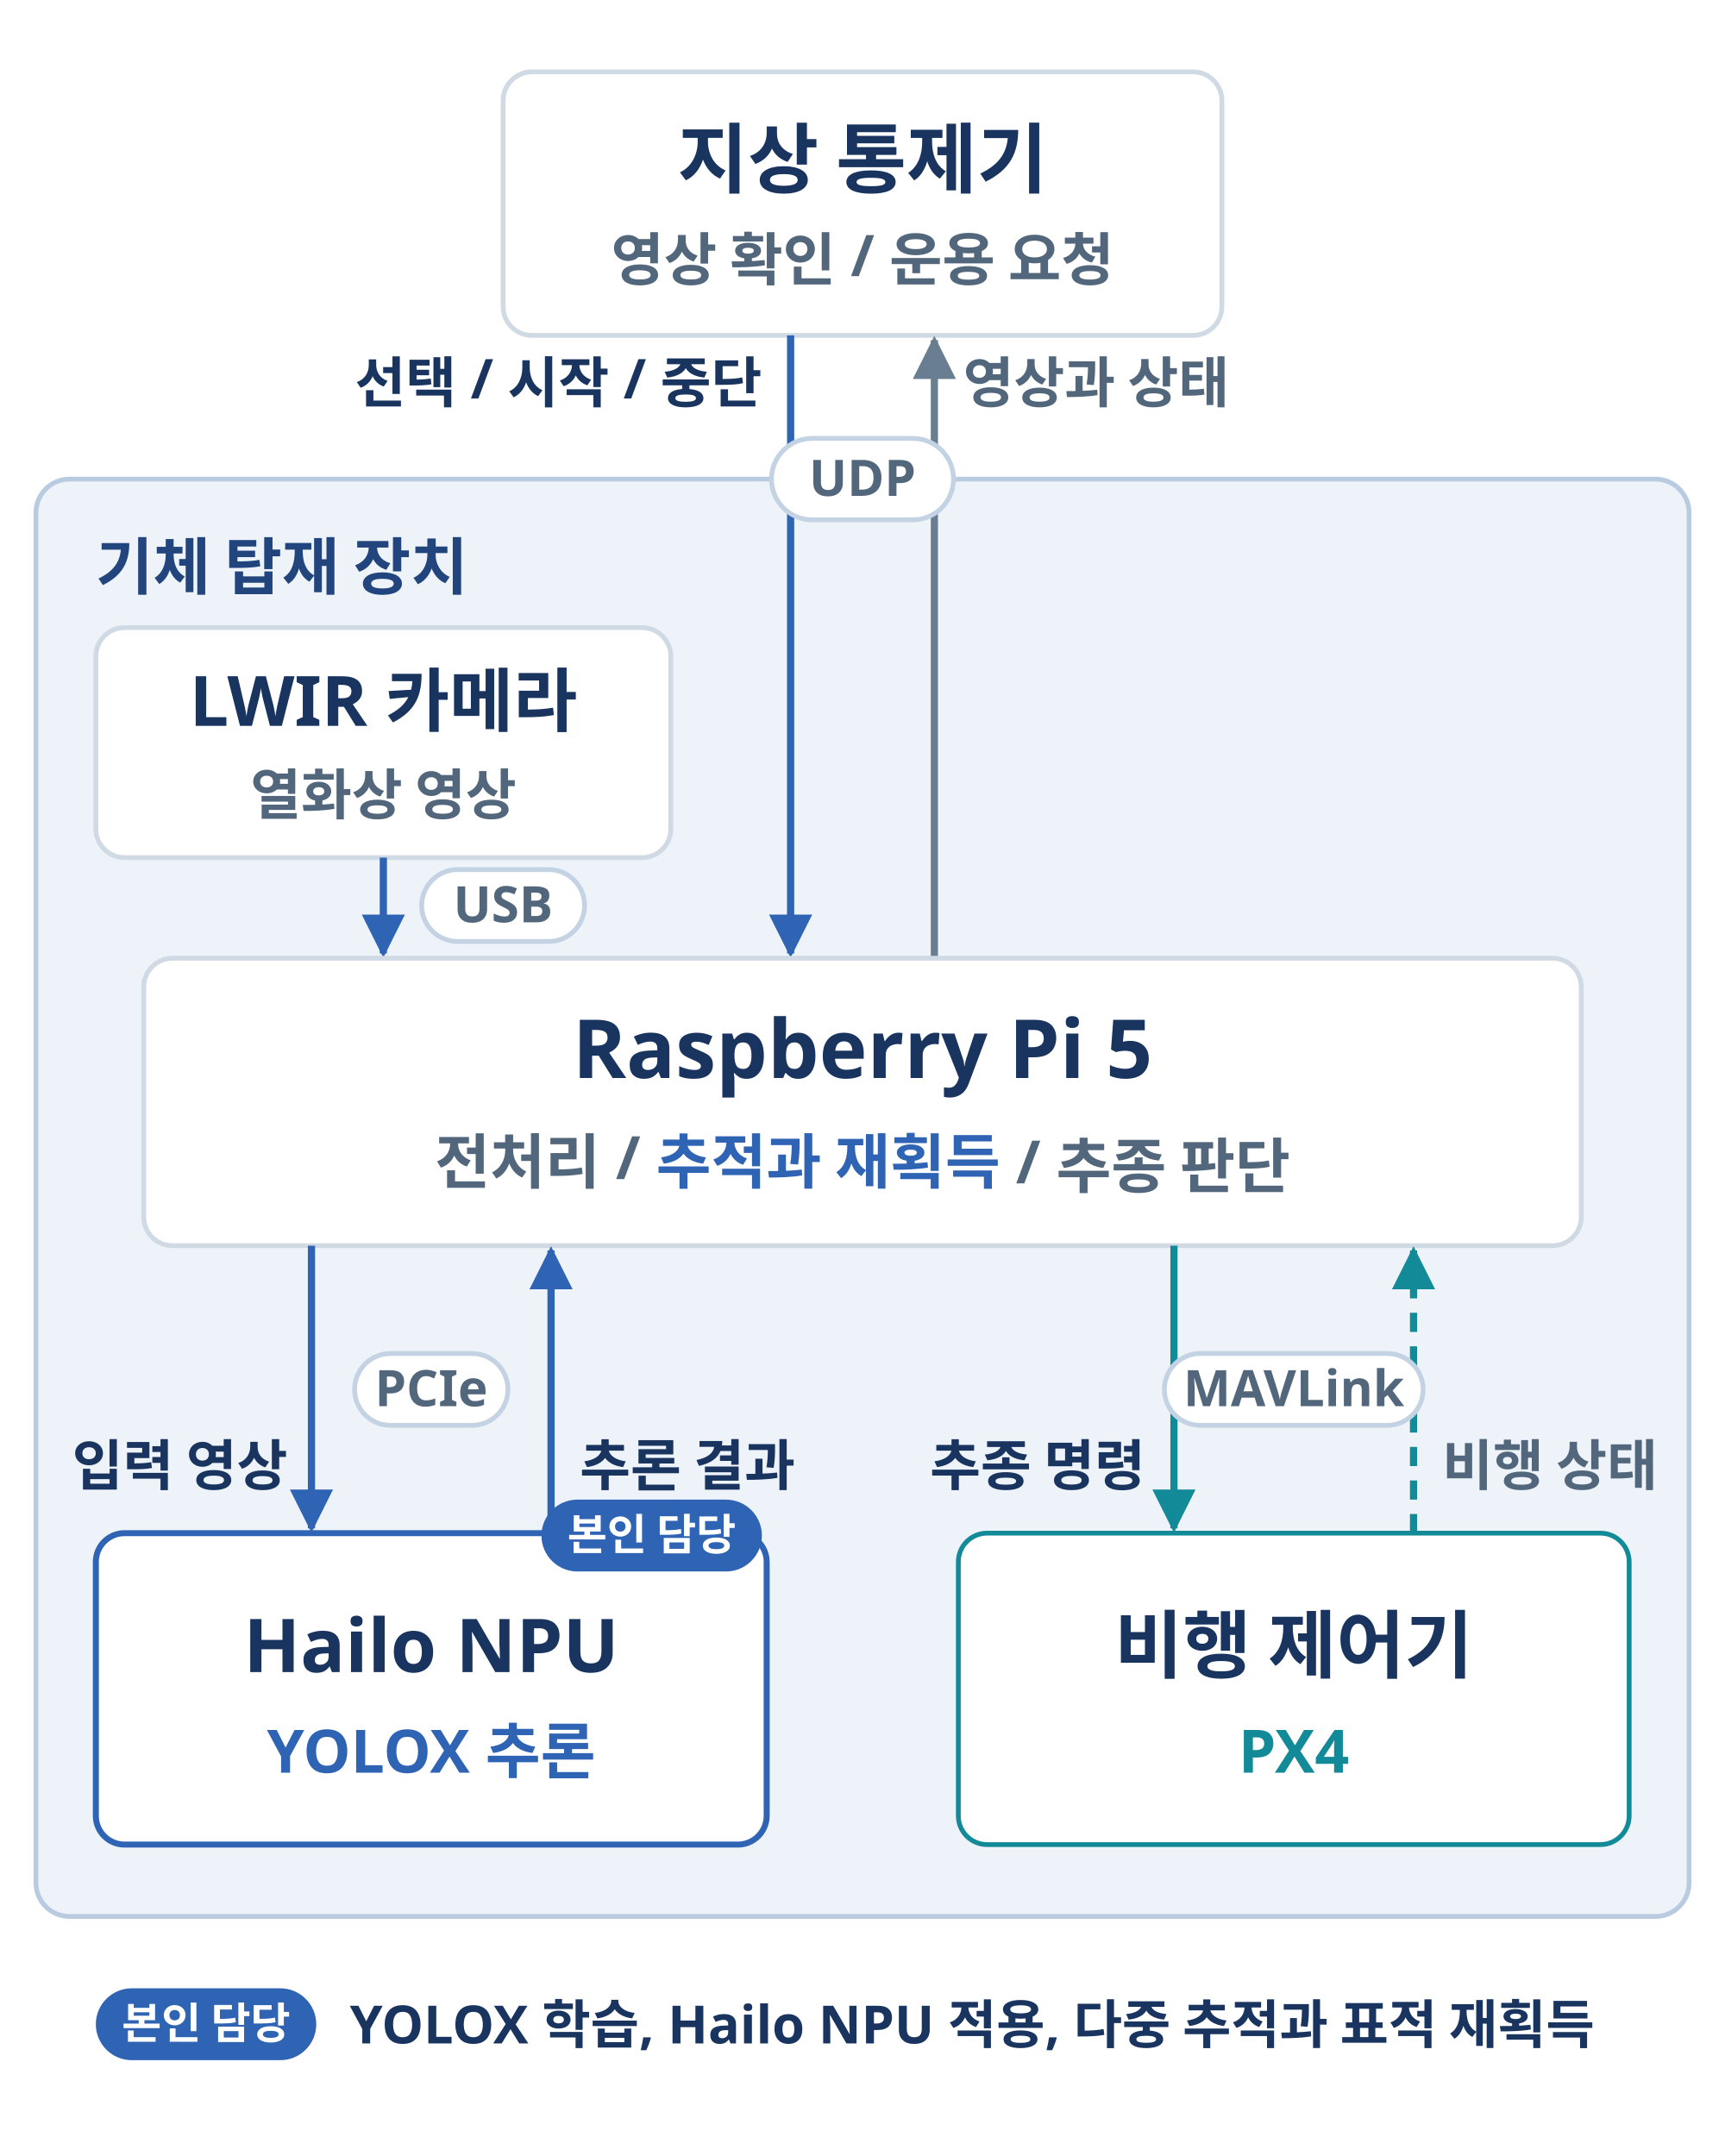
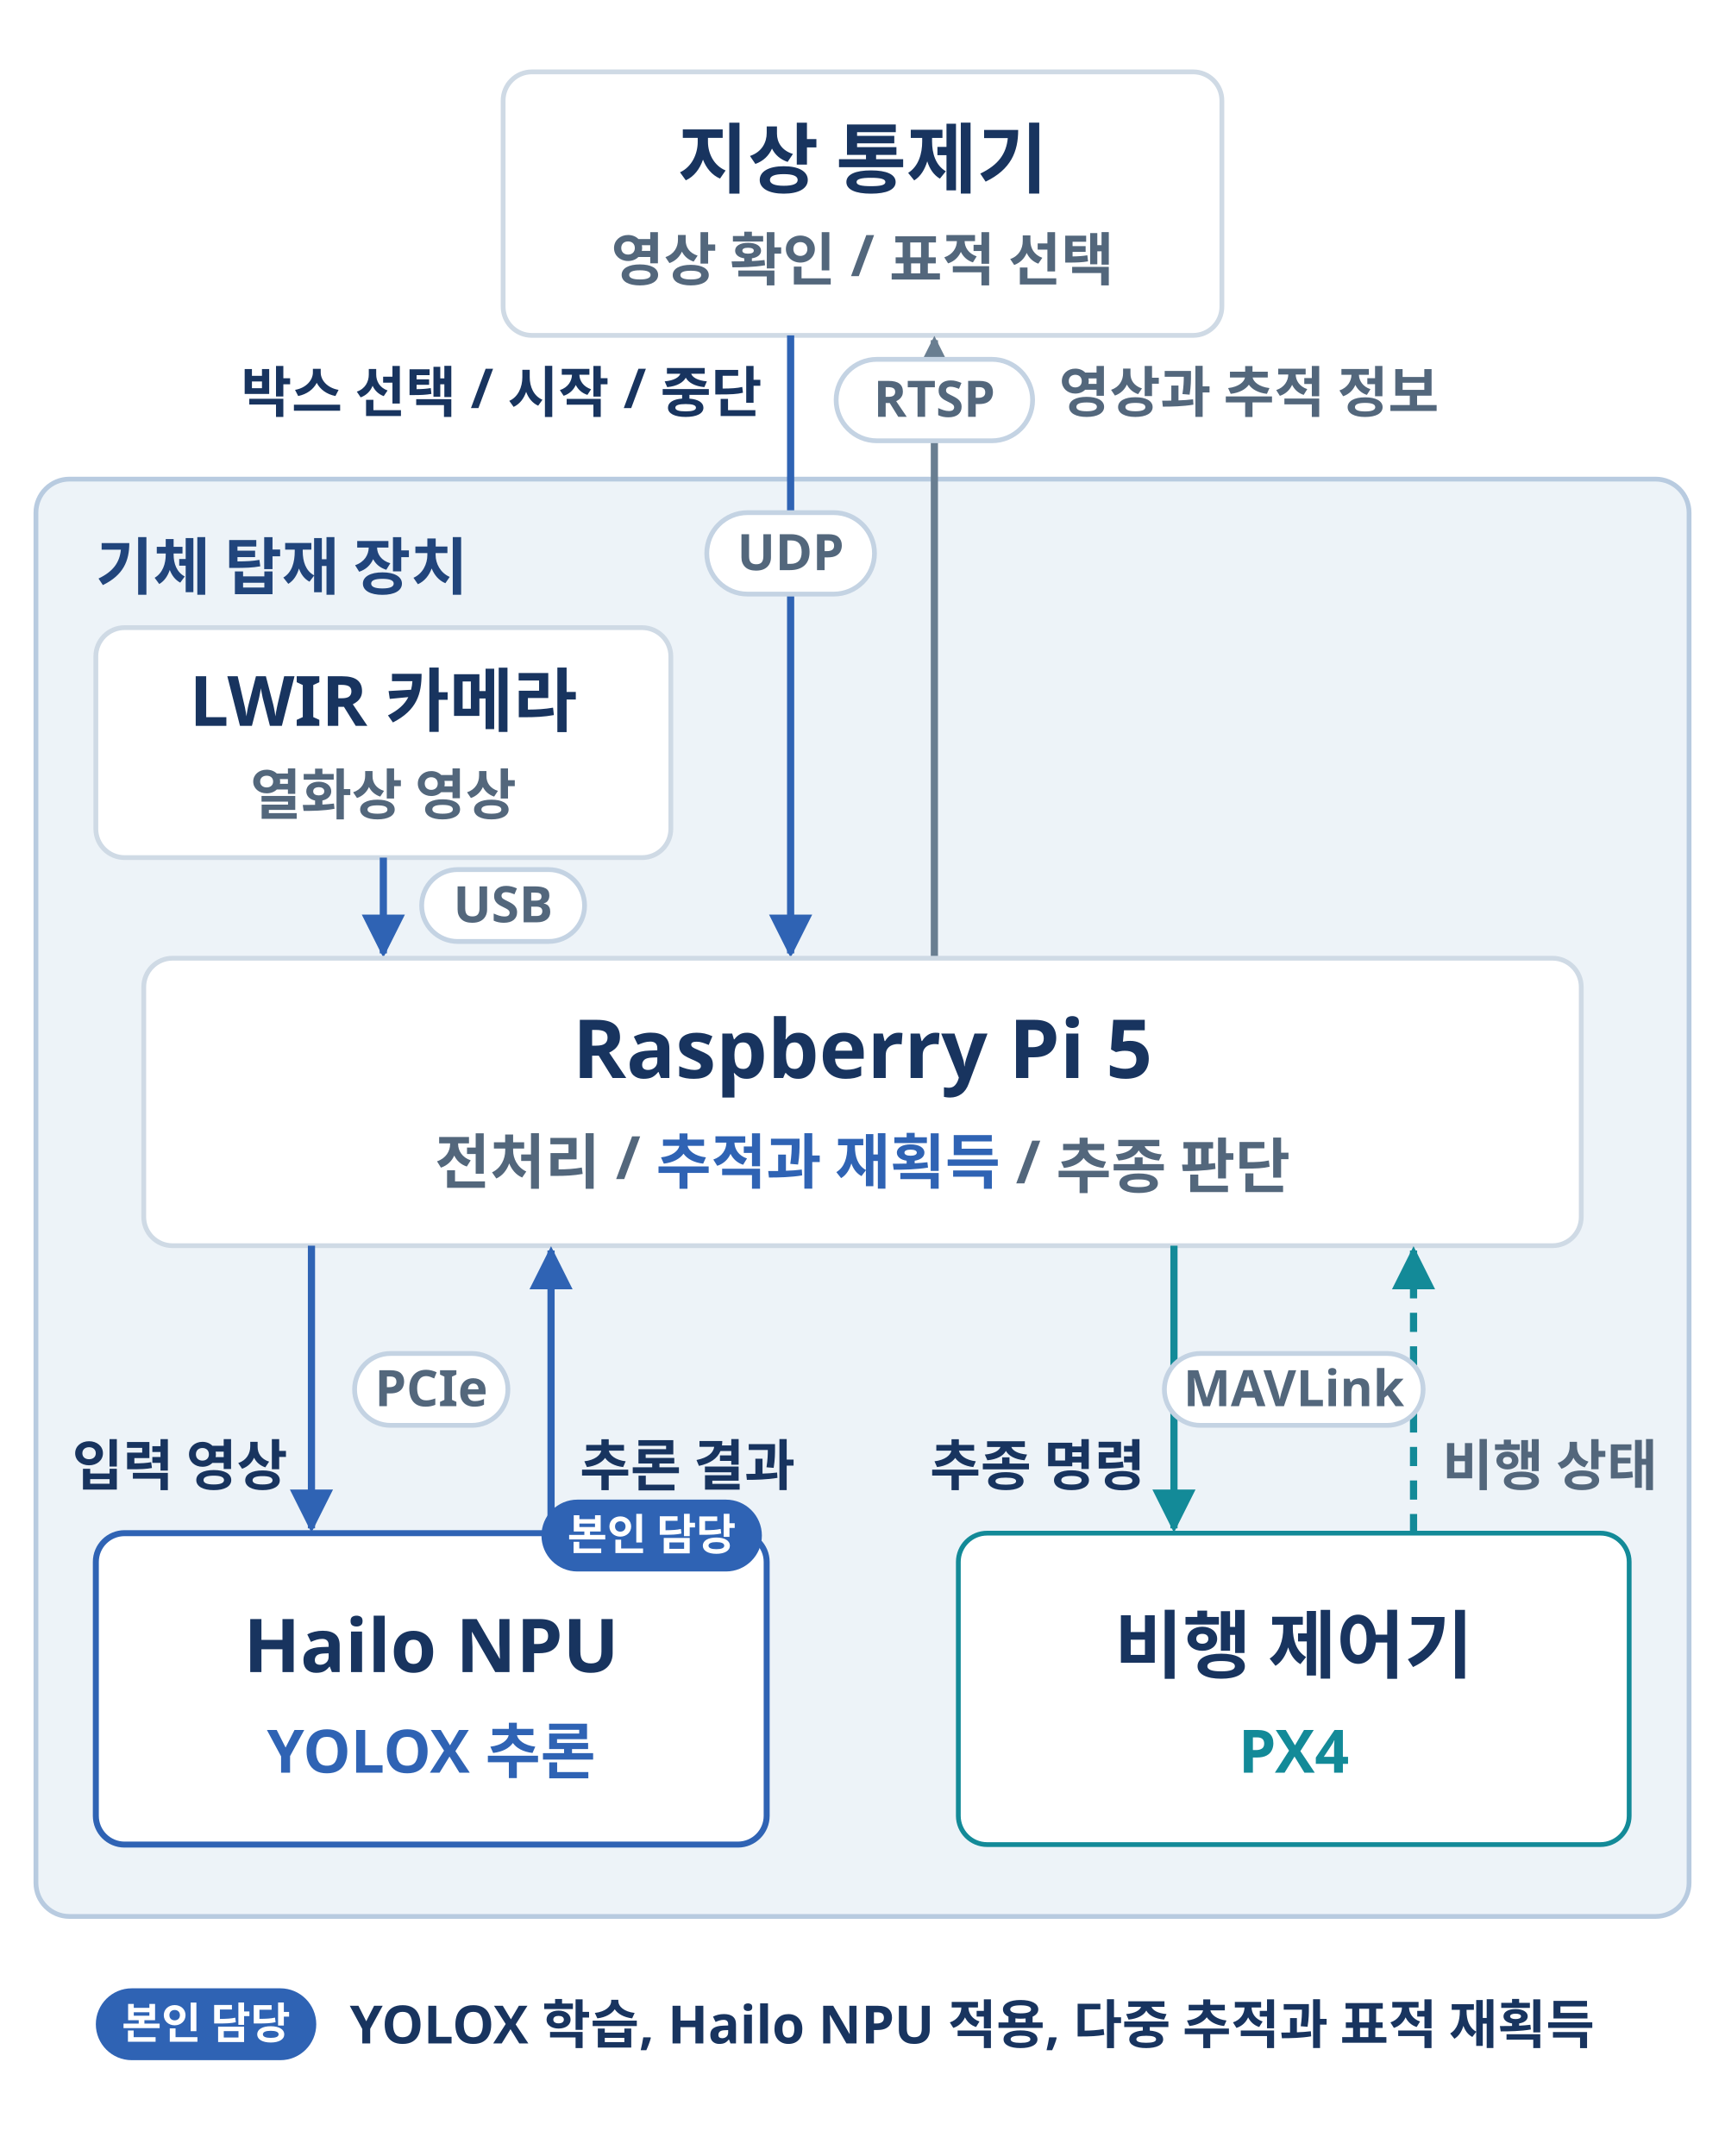
<svg xmlns="http://www.w3.org/2000/svg" width="720" height="900" viewBox="0 0 720 900" role="img" aria-labelledby="title desc">
  <defs>
    <marker id="blue" viewBox="0 0 10 10" refX="9" refY="5" markerWidth="6" markerHeight="6" orient="auto">
      <path d="M0 0 10 5 0 10Z" fill="#2f63b4" />
    </marker>
    <marker id="teal" viewBox="0 0 10 10" refX="9" refY="5" markerWidth="6" markerHeight="6" orient="auto">
      <path d="M0 0 10 5 0 10Z" fill="#138a98" />
    </marker>
    <marker id="gray" viewBox="0 0 10 10" refX="9" refY="5" markerWidth="6" markerHeight="6" orient="auto">
      <path d="M0 0 10 5 0 10Z" fill="#697e91" />
    </marker>
  </defs>
  <style>text{font-family:Pretendard,"Noto Sans KR","Malgun Gothic",sans-serif;font-weight:650}.pill{fill:#fff;stroke:#c4d3e3;stroke-width:2}.pill-text{font-size:21px;fill:#53677c;font-weight:700}.label{font-size:23px;fill:#18345f}.muted{font-size:23px;fill:#53677c}</style>
  <rect width="720" height="900" fill="#fff" />
  <rect x="210" y="30" width="300" height="110" rx="12" fill="#fff" stroke="#cfdae5" stroke-width="2" />
  <text x="360" y="78" text-anchor="middle" font-size="32" fill="#18345f">지상 통제기</text>
-   <text x="360" y="117" text-anchor="middle" font-size="24" fill="#53677c">영상 확인 / 운용 요청</text>
+   <text x="360" y="117" text-anchor="middle" font-size="24" fill="#53677c">영상 확인 / 표적 선택</text>
  <rect x="15" y="200" width="690" height="600" rx="14" fill="#edf3f8" stroke="#b8cbe0" stroke-width="2" />
  <path d="M330 140V398" fill="none" stroke="#2f63b4" stroke-width="3" marker-end="url(#blue)" />
  <path d="M390 400V142" fill="none" stroke="#697e91" stroke-width="3" marker-end="url(#gray)" />
-   <rect x="322" y="183" width="76" height="34" rx="17" class="pill" />
-   <text x="360" y="207" text-anchor="middle" class="pill-text">UDP</text>
-   <text x="318" y="168" text-anchor="end" class="label">선택 / 시작 / 중단</text>
-   <text x="402" y="168" text-anchor="start" class="muted">영상과 상태</text>
+   <rect x="349" y="150" width="82" height="34" rx="17" class="pill" />
+   <text x="390" y="174" text-anchor="middle" class="pill-text">RTSP</text>
+   <rect x="295" y="214" width="70" height="34" rx="17" class="pill" />
+   <text x="330" y="238" text-anchor="middle" class="pill-text">UDP</text>
+   <text x="318" y="172" text-anchor="end" class="label">박스 선택 / 시작 / 중단</text>
+   <text x="442" y="172" text-anchor="start" class="muted">영상과 추적 정보</text>
  <text x="40" y="246" font-size="26" fill="#21457c">기체 탑재 장치</text>
  <rect x="40" y="262" width="240" height="96" rx="12" fill="#fff" stroke="#cfdae5" stroke-width="2" />
  <text x="160" y="303" text-anchor="middle" font-size="29" fill="#18345f">LWIR 카메라</text>
  <text x="160" y="340" text-anchor="middle" font-size="23" fill="#53677c">열화상 영상</text>
  <path d="M160 358V398" fill="none" stroke="#2f63b4" stroke-width="3" marker-end="url(#blue)" />
  <rect x="176" y="363" width="68" height="30" rx="15" class="pill" />
  <text x="210" y="385" text-anchor="middle" class="pill-text">USB</text>
  <rect x="60" y="400" width="600" height="120" rx="12" fill="#fff" stroke="#cfdae5" stroke-width="2" />
  <text x="360" y="450" text-anchor="middle" font-size="34" fill="#18345f">Raspberry Pi 5</text>
  <text x="360" y="494" text-anchor="middle" font-size="25" fill="#53677c">전처리 / <tspan fill="#2f63b4" font-weight="800">추적과 재획득</tspan> / 추종 판단</text>
  <path d="M130 520V638" fill="none" stroke="#2f63b4" stroke-width="3" marker-end="url(#blue)" />
  <path d="M230 640V522" fill="none" stroke="#2f63b4" stroke-width="3" marker-end="url(#blue)" />
  <rect x="148" y="565" width="64" height="30" rx="15" class="pill" />
  <text x="180" y="587" text-anchor="middle" class="pill-text">PCIe</text>
  <text x="120" y="620" text-anchor="end" class="label">입력 영상</text>
  <text x="242" y="620" text-anchor="start" class="label">추론 결과</text>
  <path d="M490 520V638" fill="none" stroke="#138a98" stroke-width="3" marker-end="url(#teal)" />
  <path d="M590 640V522" fill="none" stroke="#138a98" stroke-width="3" stroke-dasharray="8 6" marker-end="url(#teal)" />
  <rect x="486" y="565" width="108" height="30" rx="15" class="pill" />
  <text x="540" y="587" text-anchor="middle" class="pill-text">MAVLink</text>
  <text x="478" y="620" text-anchor="end" class="label">추종 명령</text>
  <text x="602" y="620" text-anchor="start" class="muted">비행 상태</text>
  <rect x="40" y="640" width="280" height="130" rx="12" fill="#fff" stroke="#2f63b4" stroke-width="2.5" />
  <text x="180" y="698" text-anchor="middle" font-size="31" fill="#18345f">Hailo NPU</text>
  <text x="180" y="740" text-anchor="middle" font-size="25" fill="#2f63b4">YOLOX 추론</text>
  <rect x="226" y="626" width="92" height="30" rx="15" fill="#2f63b4" />
  <text x="272" y="647" text-anchor="middle" font-size="18" fill="#fff">본인 담당</text>
  <rect x="400" y="640" width="280" height="130" rx="12" fill="#fff" stroke="#138a98" stroke-width="2" />
  <text x="540" y="698" text-anchor="middle" font-size="31" fill="#18345f">비행 제어기</text>
  <text x="540" y="740" text-anchor="middle" font-size="25" fill="#138a98">PX4</text>
  <rect x="40" y="830" width="92" height="30" rx="15" fill="#2f63b4" />
  <text x="86" y="851" text-anchor="middle" font-size="18" fill="#fff">본인 담당</text>
  <text x="146" y="853" text-anchor="start" font-size="22" fill="#18345f">YOLOX 학습, Hailo NPU 적용, 다중 추적과 표적 재획득</text>
</svg>
